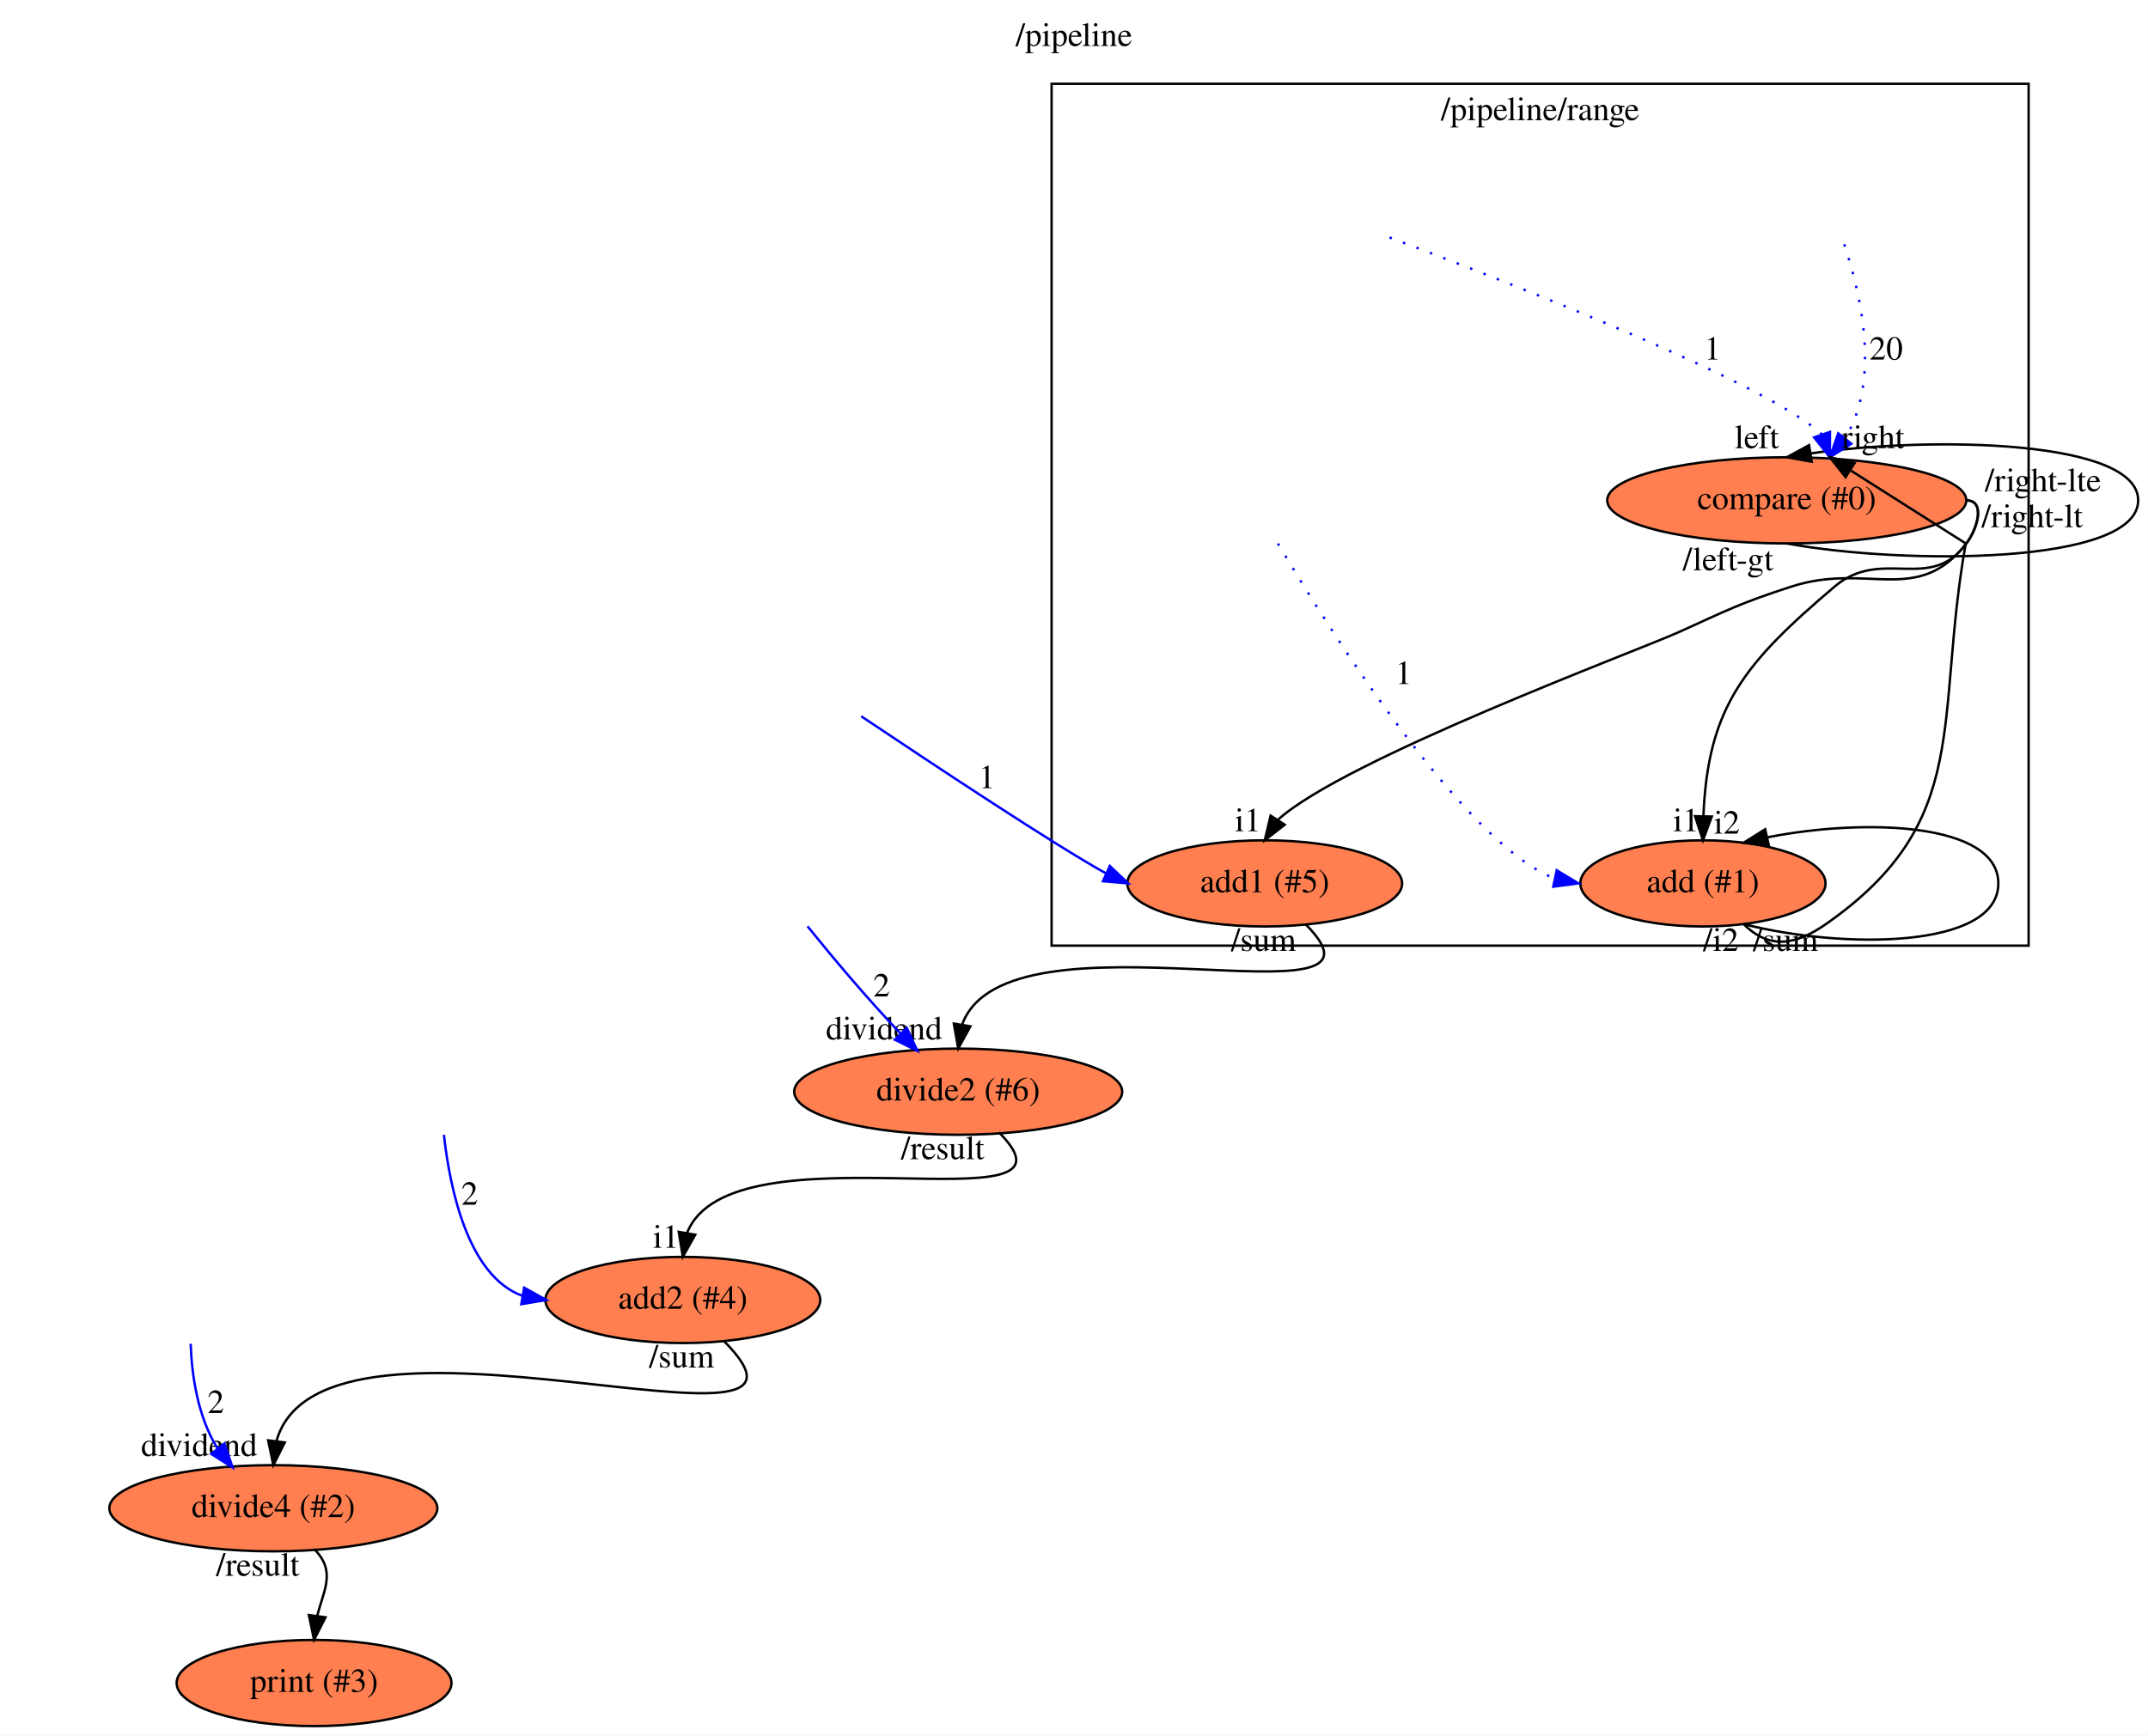
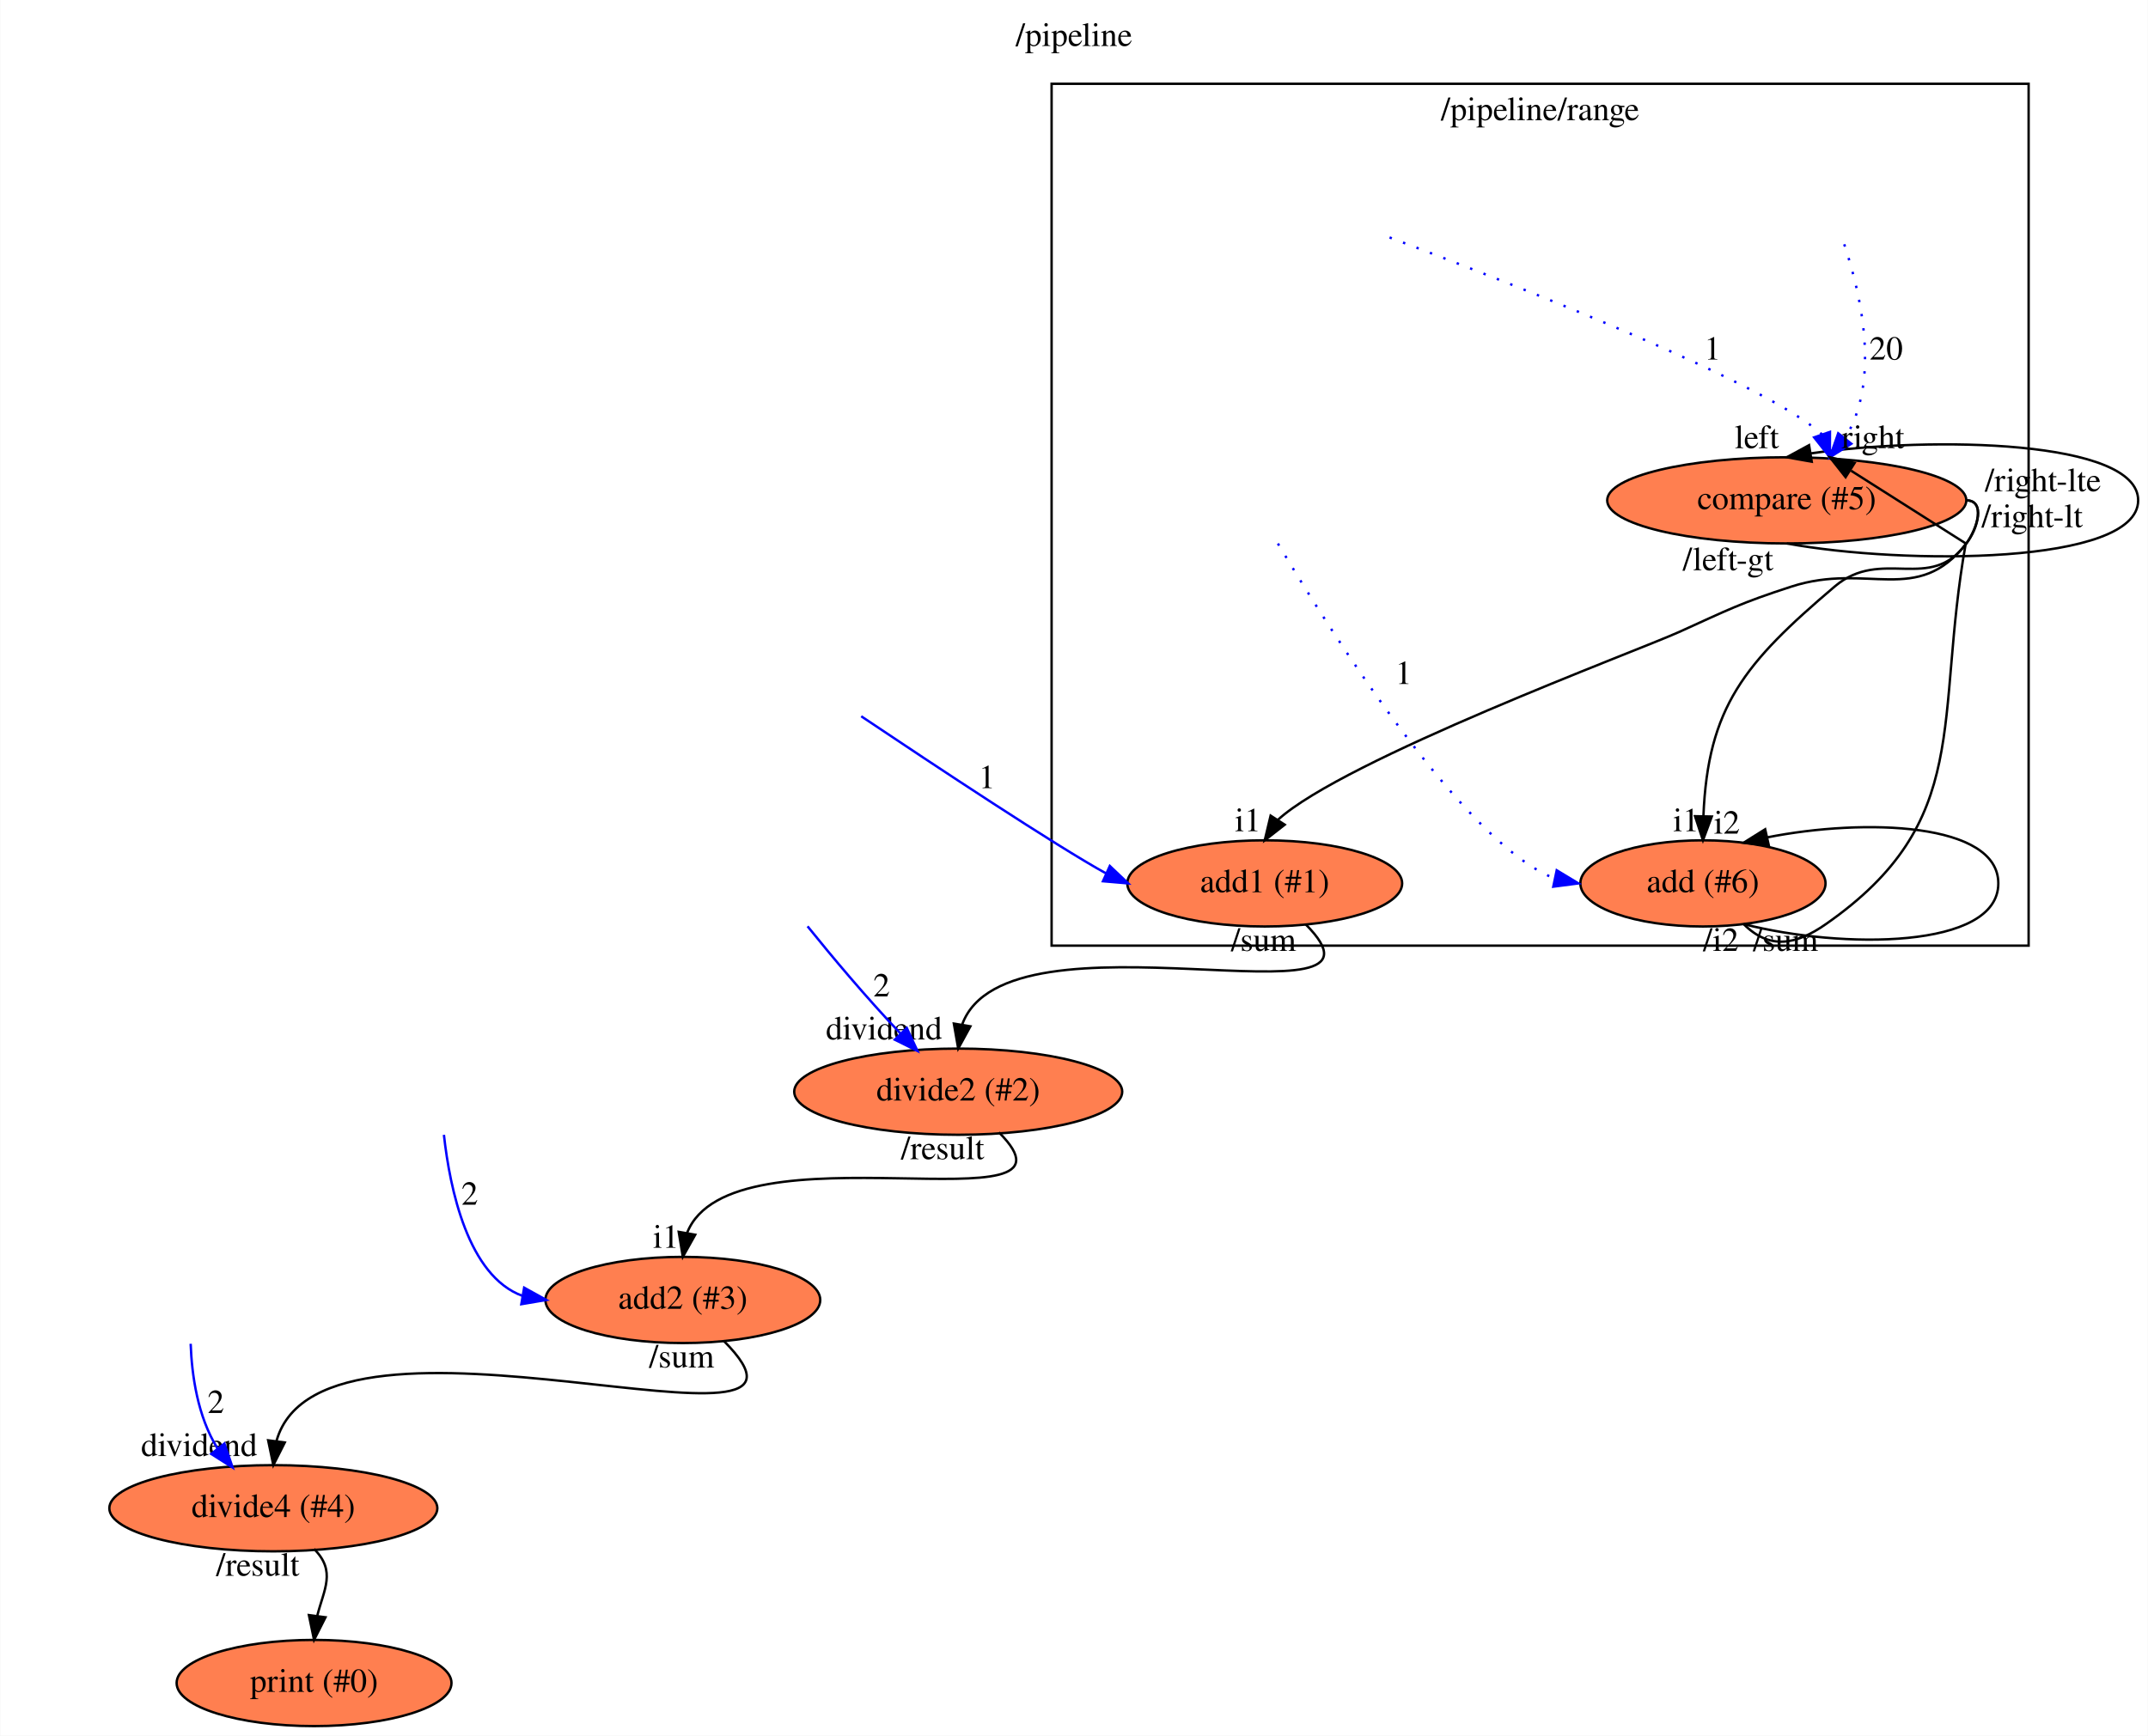
<svg xmlns="http://www.w3.org/2000/svg" xmlns:xlink="http://www.w3.org/1999/xlink" width="897pt" height="725pt" viewBox="0.00 0.00 896.79 725.00">
  <g id="graph0" class="graph" transform="scale(1 1) rotate(0) translate(4 721)">
    <polygon fill="#ffffff" stroke="transparent" points="-4,4 -4,-721 892.787,-721 892.787,4 -4,4" />
    <text text-anchor="middle" x="444.393" y="-701.8" font-family="Times,serif" font-size="14.00" fill="#000000">/pipeline</text>
    <g id="clust1" class="cluster">
      <polygon fill="none" stroke="#000000" points="435.043,-326 435.043,-686 843.043,-686 843.043,-326 435.043,-326" />
      <text text-anchor="middle" x="639.043" y="-670.8" font-family="Times,serif" font-size="14.00" fill="#000000">/pipeline/range</text>
    </g>
    <g id="node1" class="node">
      <g id="a_node1">
-         <a xlink:href="file:///home/travis/build/andrewdavidmackenzie/flow/flowstdlib/control/compare_switch/compare_switch.html" xlink:title="compare (#0)">
+         <a xlink:href="file:///home/travis/build/andrewdavidmackenzie/flow/flowstdlib/control/compare_switch/compare_switch.html" xlink:title="compare (#5)">
          <ellipse fill="#ff7f50" stroke="#000000" cx="742.043" cy="-512" rx="74.987" ry="18" />
-           <text text-anchor="middle" x="742.043" y="-508.3" font-family="Times,serif" font-size="14.00" fill="#000000">compare (#0)</text>
+           <text text-anchor="middle" x="742.043" y="-508.3" font-family="Times,serif" font-size="14.00" fill="#000000">compare (#5)</text>
        </a>
      </g>
    </g>
    <g id="edge4" class="edge">
      <path fill="none" stroke="#000000" d="M742.043,-494C790.958,-485 888.787,-485 888.787,-512 888.787,-537.26 803.162,-538.888 752.072,-531.623" />
      <polygon fill="#000000" stroke="#000000" points="752.474,-528.143 742.043,-530 751.356,-535.053 752.474,-528.143" />
      <text text-anchor="middle" x="729.543" y="-533.8" font-family="Times,serif" font-size="14.00" fill="#000000">left</text>
      <text text-anchor="middle" x="717.543" y="-482.8" font-family="Times,serif" font-size="14.00" fill="#000000">/left-gt</text>
    </g>
    <g id="node4" class="node">
      <g id="a_node4">
-         <a xlink:href="file:///home/travis/build/andrewdavidmackenzie/flow/flowstdlib/math/add/add.html" xlink:title="add1 (#5)">
+         <a xlink:href="file:///home/travis/build/andrewdavidmackenzie/flow/flowstdlib/math/add/add.html" xlink:title="add1 (#1)">
          <ellipse fill="#ff7f50" stroke="#000000" cx="524.043" cy="-352" rx="57.391" ry="18" />
-           <text text-anchor="middle" x="524.043" y="-348.3" font-family="Times,serif" font-size="14.00" fill="#000000">add1 (#5)</text>
+           <text text-anchor="middle" x="524.043" y="-348.3" font-family="Times,serif" font-size="14.00" fill="#000000">add1 (#1)</text>
        </a>
      </g>
    </g>
    <g id="edge3" class="edge">
      <path fill="none" stroke="#000000" d="M817.043,-512C825.043,-512 821.977,-500.298 817.043,-494 796.436,-467.694 775.836,-486.288 744.043,-476 722.606,-469.063 717.569,-466.291 697.043,-457 679.662,-449.132 557.081,-403.729 529.531,-378.543" />
      <polygon fill="#000000" stroke="#000000" points="532.393,-376.522 524.043,-370 526.504,-380.305 532.393,-376.522" />
      <text text-anchor="middle" x="517.043" y="-373.8" font-family="Times,serif" font-size="14.00" fill="#000000">i1</text>
      <text text-anchor="middle" x="849.043" y="-515.8" font-family="Times,serif" font-size="14.00" fill="#000000">/right-lte</text>
    </g>
    <g id="node5" class="node">
      <g id="a_node5">
-         <a xlink:href="file:///home/travis/build/andrewdavidmackenzie/flow/flowstdlib/math/add/add.html" xlink:title="add (#1)">
+         <a xlink:href="file:///home/travis/build/andrewdavidmackenzie/flow/flowstdlib/math/add/add.html" xlink:title="add (#6)">
          <ellipse fill="#ff7f50" stroke="#000000" cx="707.043" cy="-352" rx="51.191" ry="18" />
-           <text text-anchor="middle" x="707.043" y="-348.3" font-family="Times,serif" font-size="14.00" fill="#000000">add (#1)</text>
+           <text text-anchor="middle" x="707.043" y="-348.3" font-family="Times,serif" font-size="14.00" fill="#000000">add (#6)</text>
        </a>
      </g>
    </g>
    <g id="edge5" class="edge">
      <path fill="none" stroke="#000000" d="M817.043,-512C825.043,-512 821.739,-500.477 817.043,-494 801.947,-473.176 781.645,-492.652 762.043,-476 724.28,-443.919 709.09,-425.61 707.239,-380.132" />
      <polygon fill="#000000" stroke="#000000" points="710.736,-379.93 707.043,-370 703.737,-380.066 710.736,-379.93" />
      <text text-anchor="middle" x="700.043" y="-373.8" font-family="Times,serif" font-size="14.00" fill="#000000">i1</text>
      <text text-anchor="middle" x="844.543" y="-500.8" font-family="Times,serif" font-size="14.00" fill="#000000">/right-lt</text>
    </g>
    <g id="edge1" class="edge">
      <path fill="none" stroke="#0000ff" stroke-dasharray="1,5" d="M766.048,-618.956C773.179,-597.548 781.247,-561.759 766.321,-537.899" />
      <polygon fill="#0000ff" stroke="#0000ff" points="769.005,-535.651 760.043,-530 763.525,-540.006 769.005,-535.651" />
      <text text-anchor="middle" x="783.543" y="-570.8" font-family="Times,serif" font-size="14.00" fill="#000000">20</text>
    </g>
    <g id="edge2" class="edge">
      <path fill="none" stroke="#0000ff" stroke-dasharray="1,5" d="M576.181,-621.819C633.953,-600.039 734.564,-560.273 756.749,-539.533" />
      <polygon fill="#0000ff" stroke="#0000ff" points="760.085,-540.595 760.043,-530 753.469,-538.308 760.085,-540.595" />
      <text text-anchor="middle" x="711.043" y="-570.8" font-family="Times,serif" font-size="14.00" fill="#000000">1</text>
    </g>
    <g id="node8" class="node">
      <g id="a_node8">
-         <a xlink:href="file:///home/travis/build/andrewdavidmackenzie/flow/flowstdlib/math/divide/divide.html" xlink:title="divide2 (#6)">
+         <a xlink:href="file:///home/travis/build/andrewdavidmackenzie/flow/flowstdlib/math/divide/divide.html" xlink:title="divide2 (#2)">
          <ellipse fill="#ff7f50" stroke="#000000" cx="396.043" cy="-265" rx="68.489" ry="18" />
-           <text text-anchor="middle" x="396.043" y="-261.3" font-family="Times,serif" font-size="14.00" fill="#000000">divide2 (#6)</text>
+           <text text-anchor="middle" x="396.043" y="-261.3" font-family="Times,serif" font-size="14.00" fill="#000000">divide2 (#2)</text>
        </a>
      </g>
    </g>
    <g id="edge10" class="edge">
      <path fill="none" stroke="#000000" d="M541.043,-335C586.807,-289.237 416.474,-344.706 397.707,-293.076" />
      <polygon fill="#000000" stroke="#000000" points="401.126,-292.296 396.043,-283 394.22,-293.437 401.126,-292.296" />
      <text text-anchor="middle" x="365.043" y="-286.8" font-family="Times,serif" font-size="14.00" fill="#000000">dividend</text>
      <text text-anchor="middle" x="523.543" y="-323.8" font-family="Times,serif" font-size="14.00" fill="#000000">/sum</text>
    </g>
    <g id="edge8" class="edge">
      <path fill="none" stroke="#000000" d="M724.043,-335C734.837,-324.206 745.872,-326.263 758.389,-335 820.119,-378.09 803.606,-419.881 816.787,-494 816.787,-494 784.869,-514.25 768.909,-524.375" />
      <polygon fill="#000000" stroke="#000000" points="766.612,-521.687 760.043,-530 770.362,-527.598 766.612,-521.687" />
      <text text-anchor="middle" x="778.043" y="-533.8" font-family="Times,serif" font-size="14.00" fill="#000000">right</text>
      <text text-anchor="middle" x="741.543" y="-323.8" font-family="Times,serif" font-size="14.00" fill="#000000">/sum</text>
    </g>
    <g id="edge7" class="edge">
      <path fill="none" stroke="#000000" d="M724.043,-335C765.158,-324.5 830.389,-324.5 830.389,-352 830.389,-377.405 774.717,-379.34 733.819,-371.209" />
      <polygon fill="#000000" stroke="#000000" points="734.569,-367.79 724.043,-369 733.026,-374.618 734.569,-367.79" />
      <text text-anchor="middle" x="717.043" y="-372.8" font-family="Times,serif" font-size="14.00" fill="#000000">i2</text>
      <text text-anchor="middle" x="714.543" y="-323.8" font-family="Times,serif" font-size="14.00" fill="#000000">/i2</text>
    </g>
    <g id="edge6" class="edge">
      <path fill="none" stroke="#0000ff" stroke-dasharray="1,5" d="M529.543,-493.957C552.373,-455.709 607.483,-368.777 644.977,-354.118" />
      <polygon fill="#0000ff" stroke="#0000ff" points="645.978,-357.484 655.043,-352 644.537,-350.634 645.978,-357.484" />
      <text text-anchor="middle" x="582.043" y="-435.3" font-family="Times,serif" font-size="14.00" fill="#000000">1</text>
    </g>
    <g id="edge9" class="edge">
      <path fill="none" stroke="#0000ff" d="M355.538,-421.812C386.416,-401.112 436.901,-367.68 457.904,-356.102" />
      <polygon fill="#0000ff" stroke="#0000ff" points="459.353,-359.288 467.043,-352 456.487,-352.902 459.353,-359.288" />
      <text text-anchor="middle" x="408.043" y="-391.8" font-family="Times,serif" font-size="14.00" fill="#000000">1</text>
    </g>
    <g id="node10" class="node">
      <g id="a_node10">
-         <a xlink:href="file:///home/travis/build/andrewdavidmackenzie/flow/flowstdlib/math/add/add.html" xlink:title="add2 (#4)">
+         <a xlink:href="file:///home/travis/build/andrewdavidmackenzie/flow/flowstdlib/math/add/add.html" xlink:title="add2 (#3)">
          <ellipse fill="#ff7f50" stroke="#000000" cx="281.043" cy="-178" rx="57.391" ry="18" />
-           <text text-anchor="middle" x="281.043" y="-174.3" font-family="Times,serif" font-size="14.00" fill="#000000">add2 (#4)</text>
+           <text text-anchor="middle" x="281.043" y="-174.3" font-family="Times,serif" font-size="14.00" fill="#000000">add2 (#3)</text>
        </a>
      </g>
    </g>
    <g id="edge12" class="edge">
      <path fill="none" stroke="#000000" d="M413.043,-248C455.017,-206.026 300.978,-252.878 282.782,-205.905" />
      <polygon fill="#000000" stroke="#000000" points="286.22,-205.244 281.043,-196 279.325,-206.455 286.22,-205.244" />
      <text text-anchor="middle" x="274.043" y="-199.8" font-family="Times,serif" font-size="14.00" fill="#000000">i1</text>
      <text text-anchor="middle" x="389.543" y="-236.8" font-family="Times,serif" font-size="14.00" fill="#000000">/result</text>
    </g>
    <g id="edge11" class="edge">
      <path fill="none" stroke="#0000ff" d="M333.125,-334.08C343.207,-321.576 357.501,-304.472 371.954,-289.277" />
      <polygon fill="#0000ff" stroke="#0000ff" points="374.572,-291.605 379.043,-282 369.558,-286.72 374.572,-291.605" />
      <text text-anchor="middle" x="364.043" y="-304.8" font-family="Times,serif" font-size="14.00" fill="#000000">2</text>
    </g>
    <g id="node12" class="node">
      <g id="a_node12">
-         <a xlink:href="file:///home/travis/build/andrewdavidmackenzie/flow/flowstdlib/math/divide/divide.html" xlink:title="divide4 (#2)">
+         <a xlink:href="file:///home/travis/build/andrewdavidmackenzie/flow/flowstdlib/math/divide/divide.html" xlink:title="divide4 (#4)">
          <ellipse fill="#ff7f50" stroke="#000000" cx="110.043" cy="-91" rx="68.489" ry="18" />
-           <text text-anchor="middle" x="110.043" y="-87.3" font-family="Times,serif" font-size="14.00" fill="#000000">divide4 (#2)</text>
+           <text text-anchor="middle" x="110.043" y="-87.3" font-family="Times,serif" font-size="14.00" fill="#000000">divide4 (#4)</text>
        </a>
      </g>
    </g>
    <g id="edge14" class="edge">
      <path fill="none" stroke="#000000" d="M298.043,-161C356.71,-102.333 130.894,-187.734 111.38,-119.19" />
      <polygon fill="#000000" stroke="#000000" points="114.814,-118.46 110.043,-109 107.873,-119.37 114.814,-118.46" />
      <text text-anchor="middle" x="79.043" y="-112.8" font-family="Times,serif" font-size="14.00" fill="#000000">dividend</text>
      <text text-anchor="middle" x="280.543" y="-149.8" font-family="Times,serif" font-size="14.00" fill="#000000">/sum</text>
    </g>
    <g id="edge13" class="edge">
      <path fill="none" stroke="#0000ff" d="M181.272,-246.974C183.766,-224.477 191.314,-187.946 214.127,-179.693" />
      <polygon fill="#0000ff" stroke="#0000ff" points="214.775,-183.133 224.043,-178 213.597,-176.233 214.775,-183.133" />
      <text text-anchor="middle" x="192.043" y="-217.8" font-family="Times,serif" font-size="14.00" fill="#000000">2</text>
    </g>
    <g id="node14" class="node">
      <g id="a_node14">
-         <a xlink:href="file:///home/travis/build/andrewdavidmackenzie/flow/flowr/src/lib/flowruntime/stdio/stdout.html" xlink:title="print (#3)">
+         <a xlink:href="file:///home/travis/build/andrewdavidmackenzie/flow/flowr/src/lib/flowruntime/stdio/stdout.html" xlink:title="print (#0)">
          <ellipse fill="#ff7f50" stroke="#000000" cx="127.043" cy="-18" rx="57.391" ry="18" />
-           <text text-anchor="middle" x="127.043" y="-14.3" font-family="Times,serif" font-size="14.00" fill="#000000">print (#3)</text>
+           <text text-anchor="middle" x="127.043" y="-14.3" font-family="Times,serif" font-size="14.00" fill="#000000">print (#0)</text>
        </a>
      </g>
    </g>
    <g id="edge16" class="edge">
      <path fill="none" stroke="#000000" d="M127.043,-74C136.373,-64.67 131.125,-57.033 128.383,-46.085" />
      <polygon fill="#000000" stroke="#000000" points="131.829,-45.452 127.043,-36 124.89,-46.374 131.829,-45.452" />
      <text text-anchor="middle" x="103.543" y="-62.8" font-family="Times,serif" font-size="14.00" fill="#000000">/result</text>
    </g>
    <g id="edge15" class="edge">
      <path fill="none" stroke="#0000ff" d="M75.514,-159.694C75.981,-146.731 78.373,-129.354 86.686,-116.06" />
      <polygon fill="#0000ff" stroke="#0000ff" points="89.598,-118.019 93.043,-108 84.102,-113.684 89.598,-118.019" />
      <text text-anchor="middle" x="86.043" y="-130.8" font-family="Times,serif" font-size="14.00" fill="#000000">2</text>
    </g>
  </g>
</svg>
